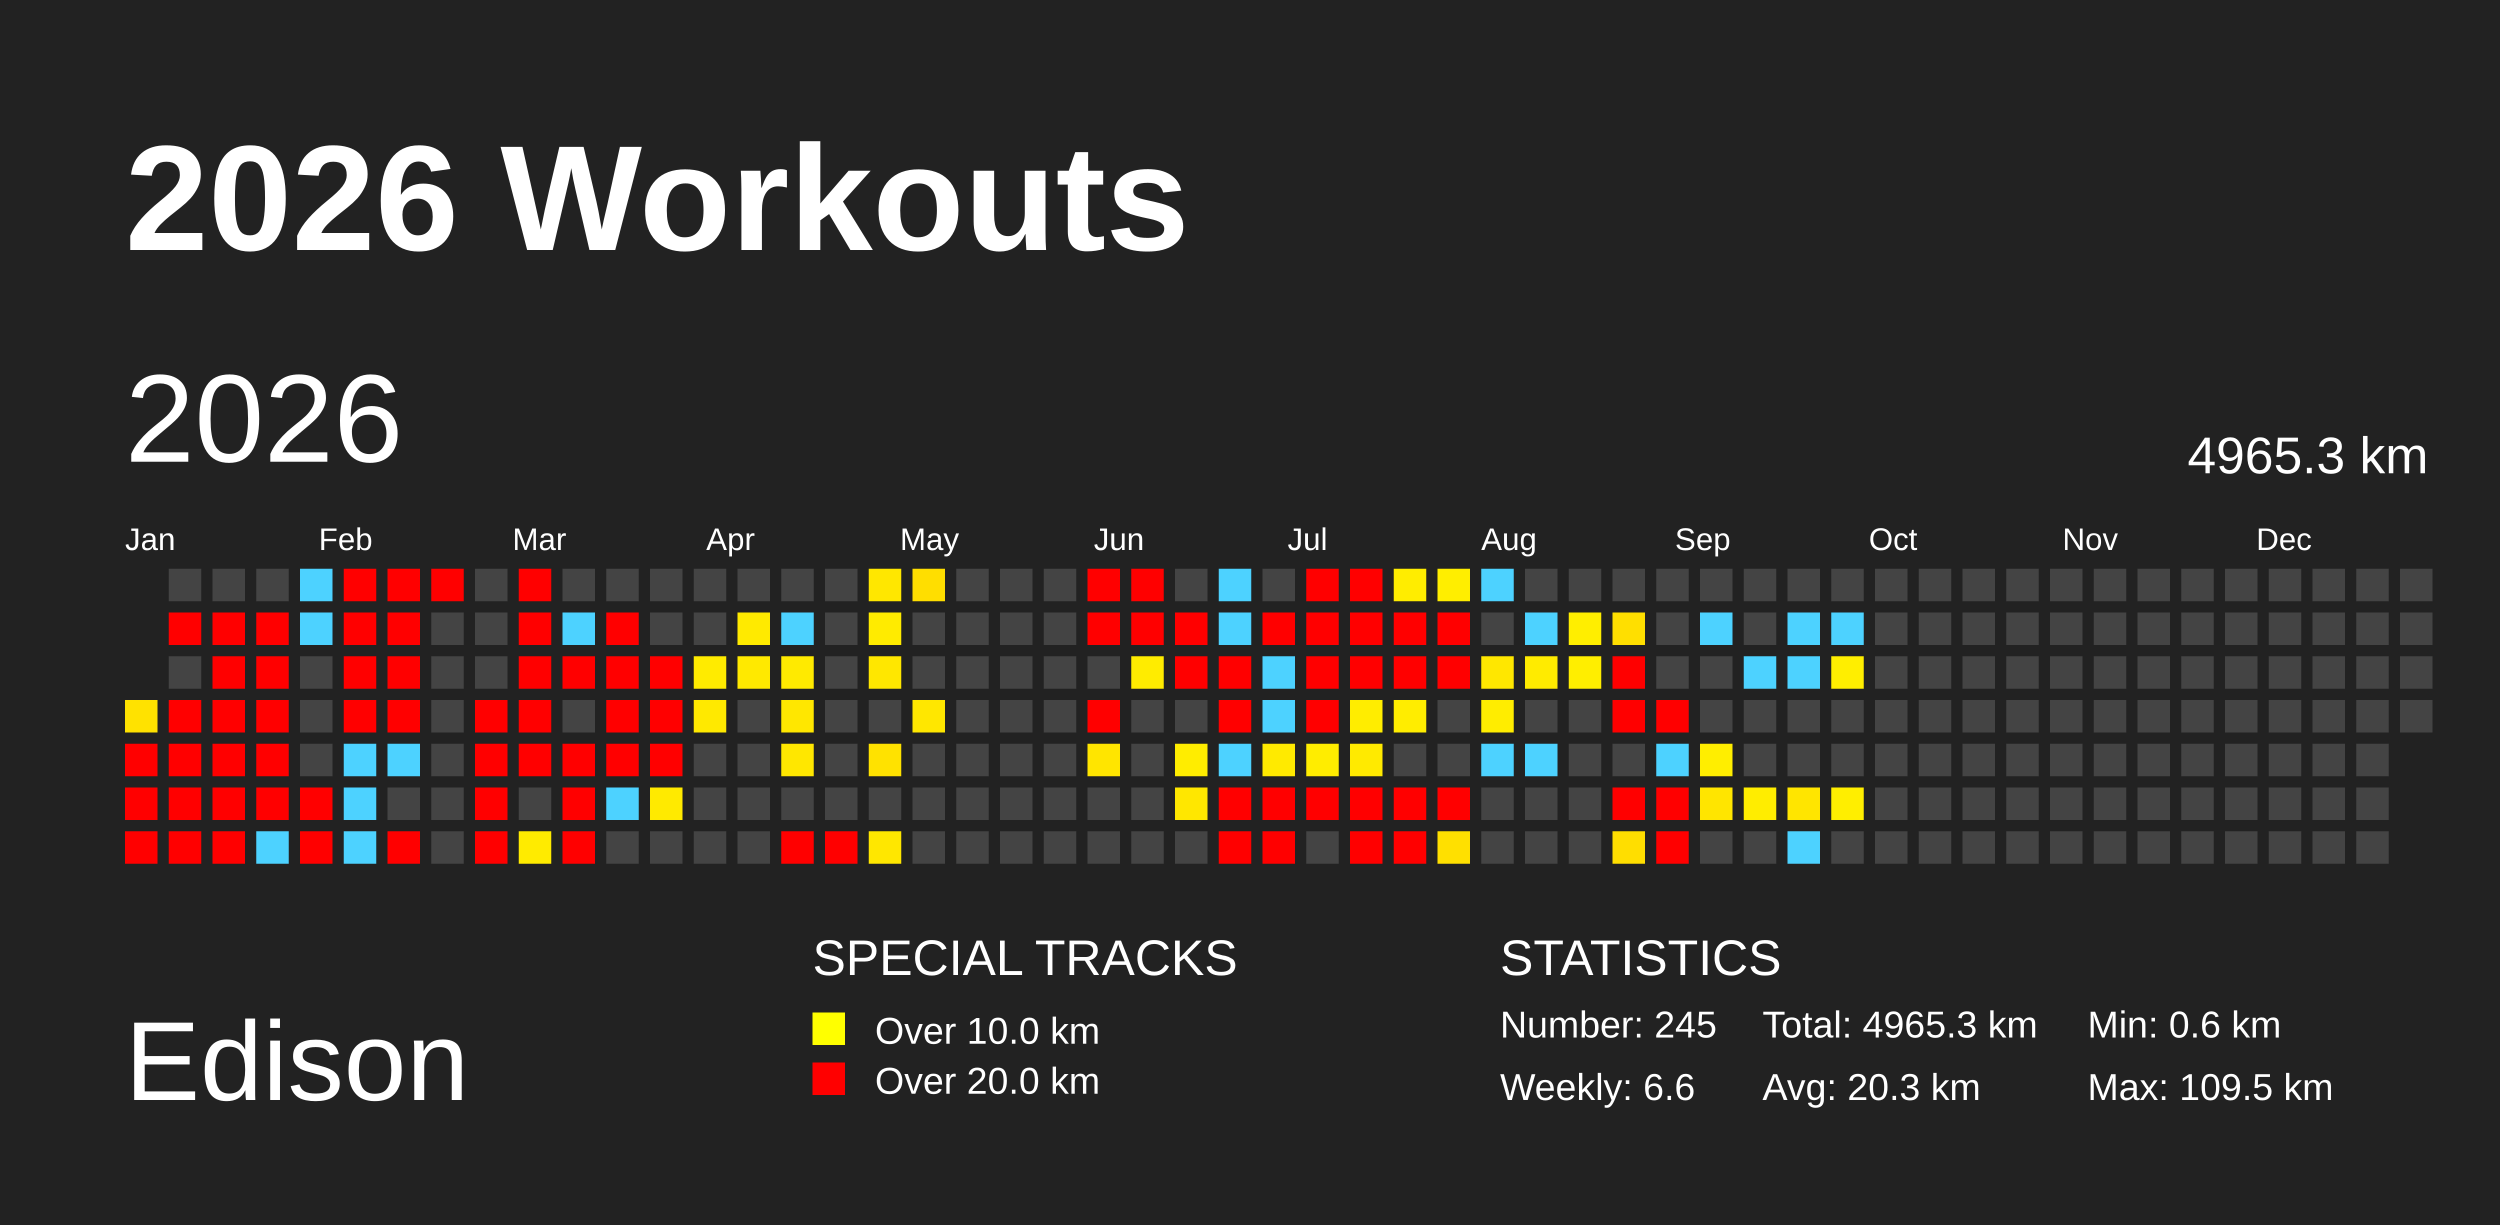
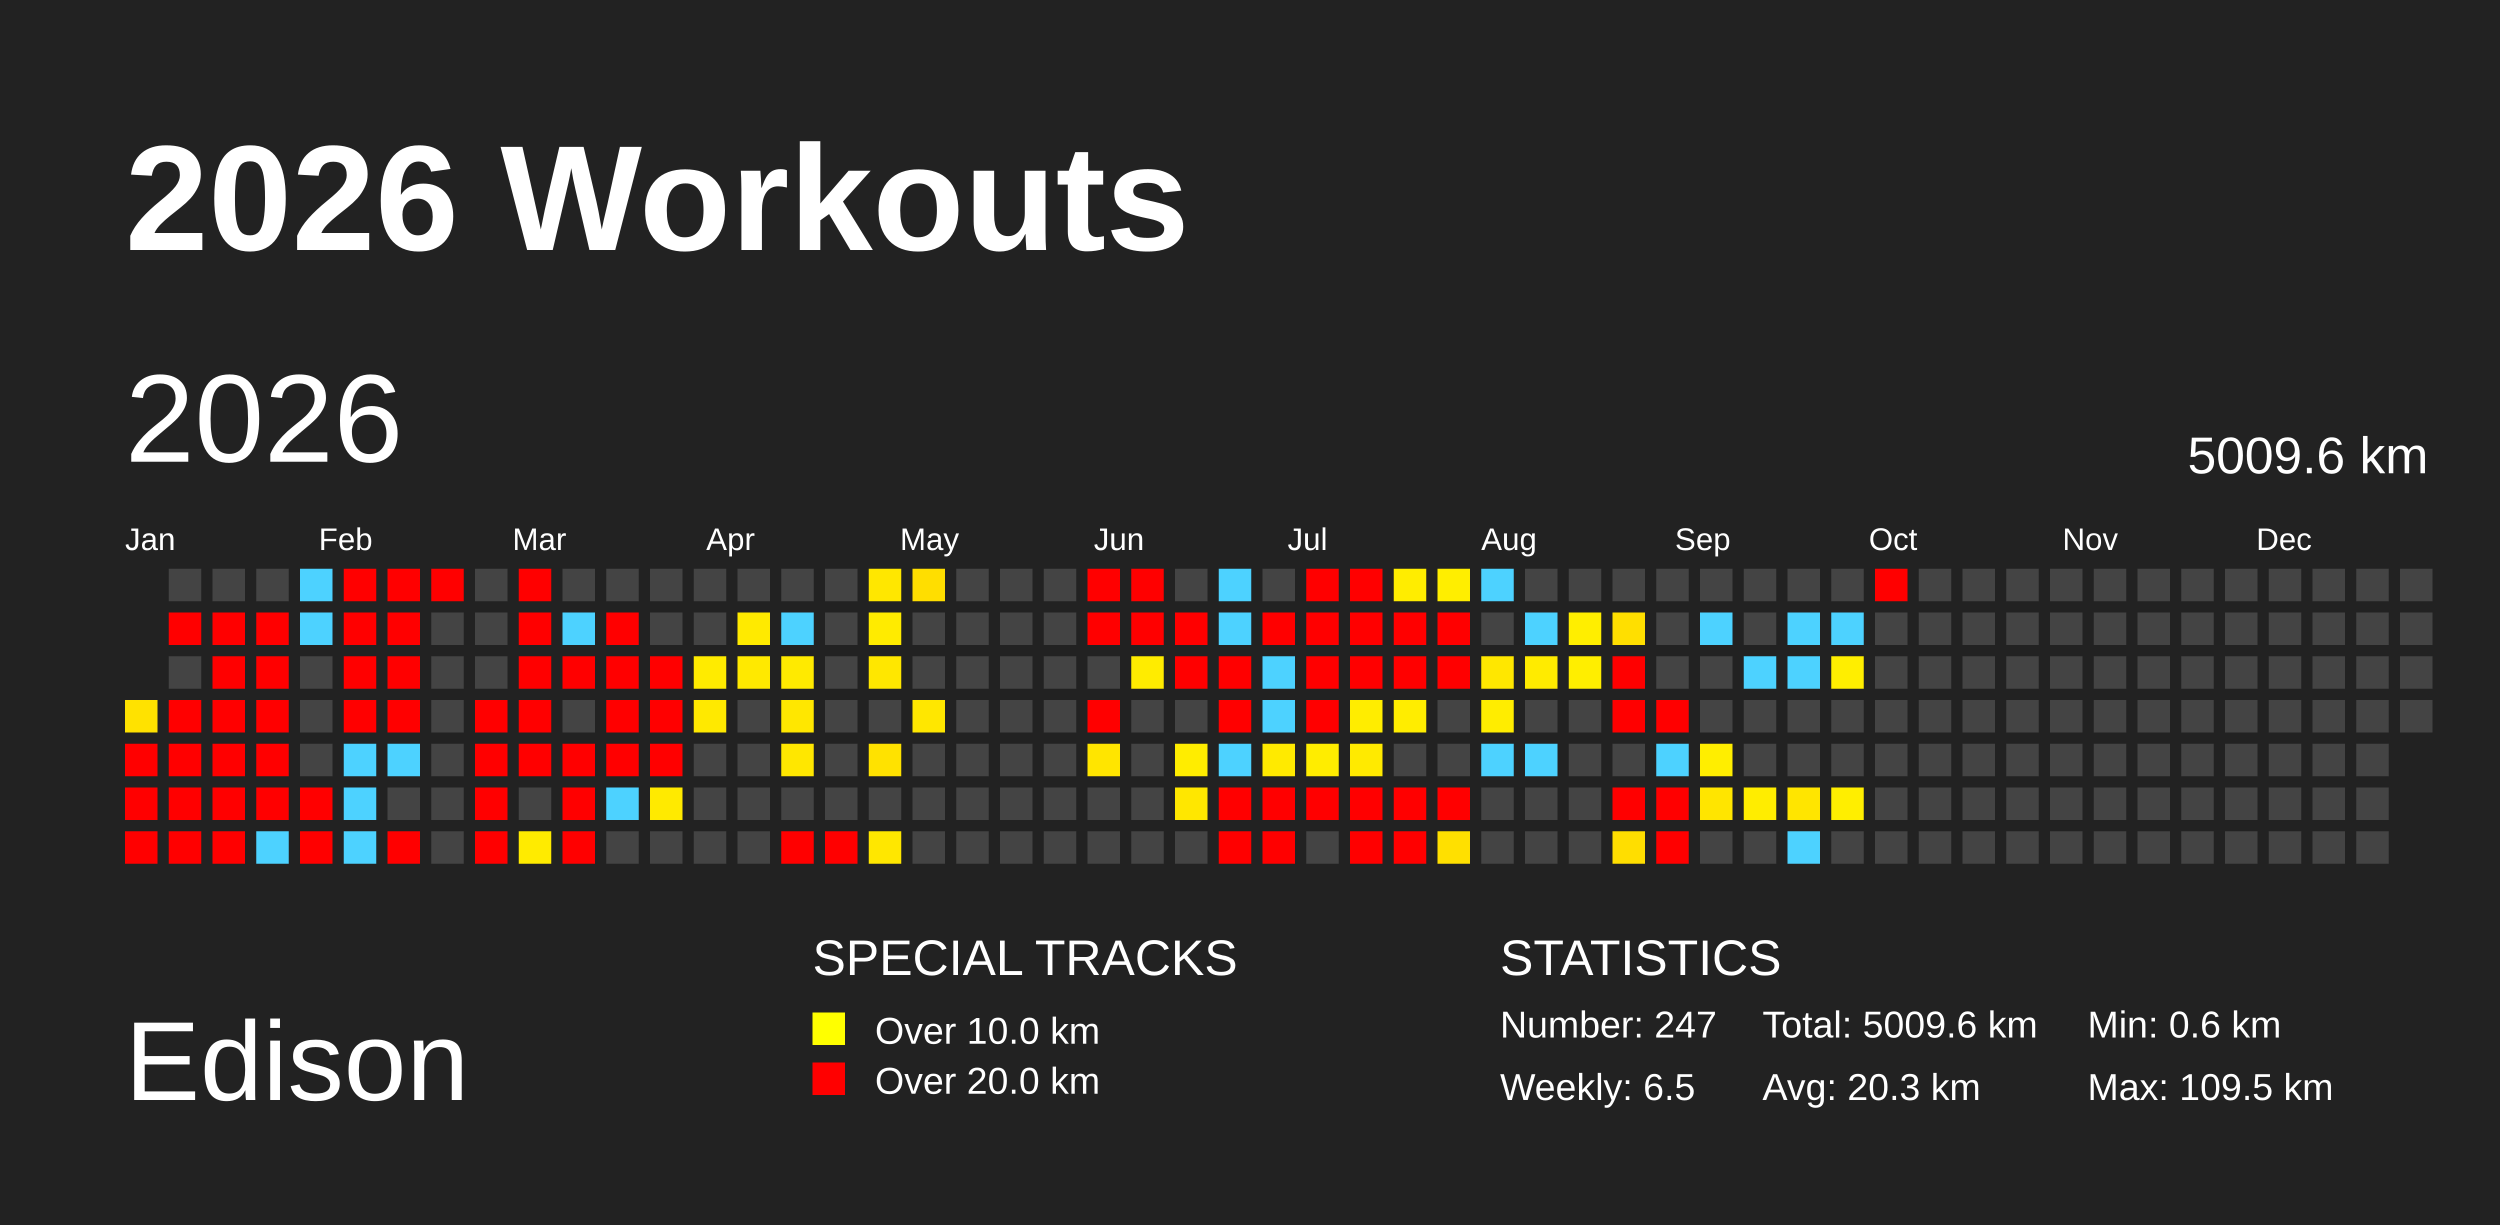
<svg xmlns="http://www.w3.org/2000/svg" baseProfile="full" height="98mm" version="1.1" viewBox="0,0,200,98" width="200mm">
  <defs />
  <rect fill="#222222" height="98" width="200" x="0" y="0" />
  <text fill="#FFFFFF" style="font-size:12px; font-family:Arial; font-weight:bold;" x="10" y="20">2026 Workouts</text>
  <text fill="#FFFFFF" style="font-size:9px; font-family:Arial" x="10" y="88">Edison</text>
  <text fill="#FFFFFF" style="font-size:4px; font-family:Arial" x="65" y="78">SPECIAL TRACKS</text>
  <rect fill="yellow" height="2.6" width="2.6" x="65" y="81" />
  <text fill="#FFFFFF" style="font-size:3px; font-family:Arial" x="70" y="83.5">Over 10.0 km</text>
  <rect fill="red" height="2.6" width="2.6" x="65" y="85" />
  <text fill="#FFFFFF" style="font-size:3px; font-family:Arial" x="70" y="87.5">Over 20.0 km</text>
  <text fill="#FFFFFF" style="font-size:4px; font-family:Arial" x="120" y="78">STATISTICS</text>
-   <text fill="#FFFFFF" style="font-size:3px; font-family:Arial" x="120" y="83">Number: 245</text>
-   <text fill="#FFFFFF" style="font-size:3px; font-family:Arial" x="120" y="88">Weekly: 6.6</text>
-   <text fill="#FFFFFF" style="font-size:3px; font-family:Arial" x="141" y="83">Total: 4965.3 km</text>
+   <text fill="#FFFFFF" style="font-size:3px; font-family:Arial" x="120" y="83">Number: 247</text>
+   <text fill="#FFFFFF" style="font-size:3px; font-family:Arial" x="120" y="88">Weekly: 6.5</text>
+   <text fill="#FFFFFF" style="font-size:3px; font-family:Arial" x="141" y="83">Total: 5009.6 km</text>
  <text fill="#FFFFFF" style="font-size:3px; font-family:Arial" x="141" y="88">Avg: 20.3 km</text>
  <text fill="#FFFFFF" style="font-size:3px; font-family:Arial" x="167" y="83">Min: 0.6 km</text>
  <text fill="#FFFFFF" style="font-size:3px; font-family:Arial" x="167" y="88">Max: 109.5 km</text>
  <text dominant-baseline="hanging" fill="#FFFFFF" style="font-size:10.0px; font-family:Arial;" x="10" y="30">2026</text>
-   <text dominant-baseline="hanging" fill="#FFFFFF" style="font-size:4.125px; font-family:Arial;" x="175" y="35">4965.3 km</text>
+   <text dominant-baseline="hanging" fill="#FFFFFF" style="font-size:4.125px; font-family:Arial;" x="175" y="35">5009.6 km</text>
  <text fill="#FFFFFF" style="font-size:2.5px; font-family:Arial" x="10.0" y="44">Jan</text>
  <text fill="#FFFFFF" style="font-size:2.5px; font-family:Arial" x="25.5" y="44">Feb</text>
  <text fill="#FFFFFF" style="font-size:2.5px; font-family:Arial" x="41.0" y="44">Mar</text>
  <text fill="#FFFFFF" style="font-size:2.5px; font-family:Arial" x="56.5" y="44">Apr</text>
  <text fill="#FFFFFF" style="font-size:2.5px; font-family:Arial" x="72.0" y="44">May</text>
  <text fill="#FFFFFF" style="font-size:2.5px; font-family:Arial" x="87.5" y="44">Jun</text>
  <text fill="#FFFFFF" style="font-size:2.5px; font-family:Arial" x="103.0" y="44">Jul</text>
  <text fill="#FFFFFF" style="font-size:2.5px; font-family:Arial" x="118.5" y="44">Aug</text>
  <text fill="#FFFFFF" style="font-size:2.5px; font-family:Arial" x="134.0" y="44">Sep</text>
  <text fill="#FFFFFF" style="font-size:2.5px; font-family:Arial" x="149.5" y="44">Oct</text>
  <text fill="#FFFFFF" style="font-size:2.5px; font-family:Arial" x="165.0" y="44">Nov</text>
  <text fill="#FFFFFF" style="font-size:2.5px; font-family:Arial" x="180.5" y="44">Dec</text>
  <rect fill="#ffe200" height="2.6" width="2.6" x="10.0" y="56.0" />
  <rect fill="red" height="2.6" width="2.6" x="10.0" y="59.5" />
  <rect fill="red" height="2.6" width="2.6" x="10.0" y="63.0" />
  <rect fill="red" height="2.6" width="2.6" x="10.0" y="66.5" />
  <rect fill="#444444" height="2.6" width="2.6" x="13.5" y="45.5" />
  <rect fill="red" height="2.6" width="2.6" x="13.5" y="49.0" />
  <rect fill="#444444" height="2.6" width="2.6" x="13.5" y="52.5" />
  <rect fill="red" height="2.6" width="2.6" x="13.5" y="56.0" />
  <rect fill="red" height="2.6" width="2.6" x="13.5" y="59.5" />
  <rect fill="red" height="2.6" width="2.6" x="13.5" y="63.0" />
  <rect fill="red" height="2.6" width="2.6" x="13.5" y="66.5" />
  <rect fill="#444444" height="2.6" width="2.6" x="17.0" y="45.5" />
  <rect fill="red" height="2.6" width="2.6" x="17.0" y="49.0" />
  <rect fill="red" height="2.6" width="2.6" x="17.0" y="52.5" />
  <rect fill="red" height="2.6" width="2.6" x="17.0" y="56.0" />
  <rect fill="red" height="2.6" width="2.6" x="17.0" y="59.5" />
  <rect fill="red" height="2.6" width="2.6" x="17.0" y="63.0" />
  <rect fill="red" height="2.6" width="2.6" x="17.0" y="66.5" />
  <rect fill="#444444" height="2.6" width="2.6" x="20.5" y="45.5" />
  <rect fill="red" height="2.6" width="2.6" x="20.5" y="49.0" />
  <rect fill="red" height="2.6" width="2.6" x="20.5" y="52.5" />
  <rect fill="red" height="2.6" width="2.6" x="20.5" y="56.0" />
  <rect fill="red" height="2.6" width="2.6" x="20.5" y="59.5" />
  <rect fill="red" height="2.6" width="2.6" x="20.5" y="63.0" />
  <rect fill="#4dd2ff" height="2.6" width="2.6" x="20.5" y="66.5" />
  <rect fill="#4dd2ff" height="2.6" width="2.6" x="24.0" y="45.5" />
  <rect fill="#4dd2ff" height="2.6" width="2.6" x="24.0" y="49.0" />
  <rect fill="#444444" height="2.6" width="2.6" x="24.0" y="52.5" />
  <rect fill="#444444" height="2.6" width="2.6" x="24.0" y="56.0" />
  <rect fill="#444444" height="2.6" width="2.6" x="24.0" y="59.5" />
  <rect fill="red" height="2.6" width="2.6" x="24.0" y="63.0" />
  <rect fill="red" height="2.6" width="2.6" x="24.0" y="66.5" />
  <rect fill="red" height="2.6" width="2.6" x="27.5" y="45.5" />
  <rect fill="red" height="2.6" width="2.6" x="27.5" y="49.0" />
  <rect fill="red" height="2.6" width="2.6" x="27.5" y="52.5" />
  <rect fill="red" height="2.6" width="2.6" x="27.5" y="56.0" />
  <rect fill="#4dd2ff" height="2.6" width="2.6" x="27.5" y="59.5" />
  <rect fill="#4dd2ff" height="2.6" width="2.6" x="27.5" y="63.0" />
  <rect fill="#4dd2ff" height="2.6" width="2.6" x="27.5" y="66.5" />
  <rect fill="red" height="2.6" width="2.6" x="31.0" y="45.5" />
  <rect fill="red" height="2.6" width="2.6" x="31.0" y="49.0" />
  <rect fill="red" height="2.6" width="2.6" x="31.0" y="52.5" />
  <rect fill="red" height="2.6" width="2.6" x="31.0" y="56.0" />
  <rect fill="#4dd2ff" height="2.6" width="2.6" x="31.0" y="59.5" />
  <rect fill="#444444" height="2.6" width="2.6" x="31.0" y="63.0" />
  <rect fill="red" height="2.6" width="2.6" x="31.0" y="66.5" />
  <rect fill="red" height="2.6" width="2.6" x="34.5" y="45.5" />
  <rect fill="#444444" height="2.6" width="2.6" x="34.5" y="49.0" />
  <rect fill="#444444" height="2.6" width="2.6" x="34.5" y="52.5" />
  <rect fill="#444444" height="2.6" width="2.6" x="34.5" y="56.0" />
  <rect fill="#444444" height="2.6" width="2.6" x="34.5" y="59.5" />
  <rect fill="#444444" height="2.6" width="2.6" x="34.5" y="63.0" />
  <rect fill="#444444" height="2.6" width="2.6" x="34.5" y="66.5" />
  <rect fill="#444444" height="2.6" width="2.6" x="38.0" y="45.5" />
  <rect fill="#444444" height="2.6" width="2.6" x="38.0" y="49.0" />
  <rect fill="#444444" height="2.6" width="2.6" x="38.0" y="52.5" />
  <rect fill="red" height="2.6" width="2.6" x="38.0" y="56.0" />
  <rect fill="red" height="2.6" width="2.6" x="38.0" y="59.5" />
  <rect fill="red" height="2.6" width="2.6" x="38.0" y="63.0" />
  <rect fill="red" height="2.6" width="2.6" x="38.0" y="66.5" />
  <rect fill="red" height="2.6" width="2.6" x="41.5" y="45.5" />
  <rect fill="red" height="2.6" width="2.6" x="41.5" y="49.0" />
  <rect fill="red" height="2.6" width="2.6" x="41.5" y="52.5" />
  <rect fill="red" height="2.6" width="2.6" x="41.5" y="56.0" />
  <rect fill="red" height="2.6" width="2.6" x="41.5" y="59.5" />
  <rect fill="#444444" height="2.6" width="2.6" x="41.5" y="63.0" />
  <rect fill="#ffeb00" height="2.6" width="2.6" x="41.5" y="66.5" />
  <rect fill="#444444" height="2.6" width="2.6" x="45.0" y="45.5" />
  <rect fill="#4dd2ff" height="2.6" width="2.6" x="45.0" y="49.0" />
  <rect fill="red" height="2.6" width="2.6" x="45.0" y="52.5" />
  <rect fill="#444444" height="2.6" width="2.6" x="45.0" y="56.0" />
  <rect fill="red" height="2.6" width="2.6" x="45.0" y="59.5" />
  <rect fill="red" height="2.6" width="2.6" x="45.0" y="63.0" />
  <rect fill="red" height="2.6" width="2.6" x="45.0" y="66.5" />
  <rect fill="#444444" height="2.6" width="2.6" x="48.5" y="45.5" />
  <rect fill="red" height="2.6" width="2.6" x="48.5" y="49.0" />
  <rect fill="red" height="2.6" width="2.6" x="48.5" y="52.5" />
  <rect fill="red" height="2.6" width="2.6" x="48.5" y="56.0" />
  <rect fill="red" height="2.6" width="2.6" x="48.5" y="59.5" />
  <rect fill="#4dd2ff" height="2.6" width="2.6" x="48.5" y="63.0" />
  <rect fill="#444444" height="2.6" width="2.6" x="48.5" y="66.5" />
  <rect fill="#444444" height="2.6" width="2.6" x="52.0" y="45.5" />
  <rect fill="#444444" height="2.6" width="2.6" x="52.0" y="49.0" />
  <rect fill="red" height="2.6" width="2.6" x="52.0" y="52.5" />
  <rect fill="red" height="2.6" width="2.6" x="52.0" y="56.0" />
  <rect fill="red" height="2.6" width="2.6" x="52.0" y="59.5" />
  <rect fill="#ffea00" height="2.6" width="2.6" x="52.0" y="63.0" />
  <rect fill="#444444" height="2.6" width="2.6" x="52.0" y="66.5" />
  <rect fill="#444444" height="2.6" width="2.6" x="55.5" y="45.5" />
  <rect fill="#444444" height="2.6" width="2.6" x="55.5" y="49.0" />
  <rect fill="#ffeb00" height="2.6" width="2.6" x="55.5" y="52.5" />
  <rect fill="#ffe900" height="2.6" width="2.6" x="55.5" y="56.0" />
  <rect fill="#444444" height="2.6" width="2.6" x="55.5" y="59.5" />
  <rect fill="#444444" height="2.6" width="2.6" x="55.5" y="63.0" />
  <rect fill="#444444" height="2.6" width="2.6" x="55.5" y="66.5" />
  <rect fill="#444444" height="2.6" width="2.6" x="59.0" y="45.5" />
  <rect fill="#ffea00" height="2.6" width="2.6" x="59.0" y="49.0" />
  <rect fill="#ffe900" height="2.6" width="2.6" x="59.0" y="52.5" />
  <rect fill="#444444" height="2.6" width="2.6" x="59.0" y="56.0" />
  <rect fill="#444444" height="2.6" width="2.6" x="59.0" y="59.5" />
  <rect fill="#444444" height="2.6" width="2.6" x="59.0" y="63.0" />
  <rect fill="#444444" height="2.6" width="2.6" x="59.0" y="66.5" />
  <rect fill="#444444" height="2.6" width="2.6" x="62.5" y="45.5" />
  <rect fill="#4dd2ff" height="2.6" width="2.6" x="62.5" y="49.0" />
  <rect fill="#ffea00" height="2.6" width="2.6" x="62.5" y="52.5" />
  <rect fill="#ffe700" height="2.6" width="2.6" x="62.5" y="56.0" />
  <rect fill="#ffe700" height="2.6" width="2.6" x="62.5" y="59.5" />
  <rect fill="#444444" height="2.6" width="2.6" x="62.5" y="63.0" />
  <rect fill="red" height="2.6" width="2.6" x="62.5" y="66.5" />
  <rect fill="#444444" height="2.6" width="2.6" x="66.0" y="45.5" />
  <rect fill="#444444" height="2.6" width="2.6" x="66.0" y="49.0" />
  <rect fill="#444444" height="2.6" width="2.6" x="66.0" y="52.5" />
  <rect fill="#444444" height="2.6" width="2.6" x="66.0" y="56.0" />
  <rect fill="#444444" height="2.6" width="2.6" x="66.0" y="59.5" />
  <rect fill="#444444" height="2.6" width="2.6" x="66.0" y="63.0" />
  <rect fill="red" height="2.6" width="2.6" x="66.0" y="66.5" />
  <rect fill="#ffe700" height="2.6" width="2.6" x="69.5" y="45.5" />
  <rect fill="#ffeb00" height="2.6" width="2.6" x="69.5" y="49.0" />
  <rect fill="#ffe700" height="2.6" width="2.6" x="69.5" y="52.5" />
  <rect fill="#444444" height="2.6" width="2.6" x="69.5" y="56.0" />
  <rect fill="#ffe200" height="2.6" width="2.6" x="69.5" y="59.5" />
  <rect fill="#444444" height="2.6" width="2.6" x="69.5" y="63.0" />
  <rect fill="#ffe700" height="2.6" width="2.6" x="69.5" y="66.5" />
  <rect fill="#ffde00" height="2.6" width="2.6" x="73.0" y="45.5" />
  <rect fill="#444444" height="2.6" width="2.6" x="73.0" y="49.0" />
  <rect fill="#444444" height="2.6" width="2.6" x="73.0" y="52.5" />
  <rect fill="#ffe700" height="2.6" width="2.6" x="73.0" y="56.0" />
  <rect fill="#444444" height="2.6" width="2.6" x="73.0" y="59.5" />
  <rect fill="#444444" height="2.6" width="2.6" x="73.0" y="63.0" />
  <rect fill="#444444" height="2.6" width="2.6" x="73.0" y="66.5" />
  <rect fill="#444444" height="2.6" width="2.6" x="76.5" y="45.5" />
  <rect fill="#444444" height="2.6" width="2.6" x="76.5" y="49.0" />
  <rect fill="#444444" height="2.6" width="2.6" x="76.5" y="52.5" />
  <rect fill="#444444" height="2.6" width="2.6" x="76.5" y="56.0" />
  <rect fill="#444444" height="2.6" width="2.6" x="76.5" y="59.5" />
  <rect fill="#444444" height="2.6" width="2.6" x="76.5" y="63.0" />
  <rect fill="#444444" height="2.6" width="2.6" x="76.5" y="66.5" />
  <rect fill="#444444" height="2.6" width="2.6" x="80.0" y="45.5" />
  <rect fill="#444444" height="2.6" width="2.6" x="80.0" y="49.0" />
  <rect fill="#444444" height="2.6" width="2.6" x="80.0" y="52.5" />
  <rect fill="#444444" height="2.6" width="2.6" x="80.0" y="56.0" />
  <rect fill="#444444" height="2.6" width="2.6" x="80.0" y="59.5" />
  <rect fill="#444444" height="2.6" width="2.6" x="80.0" y="63.0" />
  <rect fill="#444444" height="2.6" width="2.6" x="80.0" y="66.5" />
  <rect fill="#444444" height="2.6" width="2.6" x="83.5" y="45.5" />
  <rect fill="#444444" height="2.6" width="2.6" x="83.5" y="49.0" />
  <rect fill="#444444" height="2.6" width="2.6" x="83.5" y="52.5" />
  <rect fill="#444444" height="2.6" width="2.6" x="83.5" y="56.0" />
  <rect fill="#444444" height="2.6" width="2.6" x="83.5" y="59.5" />
  <rect fill="#444444" height="2.6" width="2.6" x="83.5" y="63.0" />
  <rect fill="#444444" height="2.6" width="2.6" x="83.5" y="66.5" />
  <rect fill="red" height="2.6" width="2.6" x="87.0" y="45.5" />
  <rect fill="red" height="2.6" width="2.6" x="87.0" y="49.0" />
  <rect fill="#444444" height="2.6" width="2.6" x="87.0" y="52.5" />
  <rect fill="red" height="2.6" width="2.6" x="87.0" y="56.0" />
  <rect fill="#ffe500" height="2.6" width="2.6" x="87.0" y="59.5" />
  <rect fill="#444444" height="2.6" width="2.6" x="87.0" y="63.0" />
  <rect fill="#444444" height="2.6" width="2.6" x="87.0" y="66.5" />
  <rect fill="red" height="2.6" width="2.6" x="90.5" y="45.5" />
  <rect fill="red" height="2.6" width="2.6" x="90.5" y="49.0" />
  <rect fill="#ffec00" height="2.6" width="2.6" x="90.5" y="52.5" />
  <rect fill="#444444" height="2.6" width="2.6" x="90.5" y="56.0" />
  <rect fill="#444444" height="2.6" width="2.6" x="90.5" y="59.5" />
  <rect fill="#444444" height="2.6" width="2.6" x="90.5" y="63.0" />
  <rect fill="#444444" height="2.6" width="2.6" x="90.5" y="66.5" />
  <rect fill="#444444" height="2.6" width="2.6" x="94.0" y="45.5" />
  <rect fill="red" height="2.6" width="2.6" x="94.0" y="49.0" />
  <rect fill="red" height="2.6" width="2.6" x="94.0" y="52.5" />
  <rect fill="#444444" height="2.6" width="2.6" x="94.0" y="56.0" />
  <rect fill="#ffed00" height="2.6" width="2.6" x="94.0" y="59.5" />
  <rect fill="#ffe700" height="2.6" width="2.6" x="94.0" y="63.0" />
  <rect fill="#444444" height="2.6" width="2.6" x="94.0" y="66.5" />
  <rect fill="#4dd2ff" height="2.6" width="2.6" x="97.5" y="45.5" />
  <rect fill="#4dd2ff" height="2.6" width="2.6" x="97.5" y="49.0" />
  <rect fill="red" height="2.6" width="2.6" x="97.5" y="52.5" />
  <rect fill="red" height="2.6" width="2.6" x="97.5" y="56.0" />
  <rect fill="#4dd2ff" height="2.6" width="2.6" x="97.5" y="59.5" />
  <rect fill="red" height="2.6" width="2.6" x="97.5" y="63.0" />
  <rect fill="red" height="2.6" width="2.6" x="97.5" y="66.5" />
  <rect fill="#444444" height="2.6" width="2.6" x="101.0" y="45.5" />
  <rect fill="red" height="2.6" width="2.6" x="101.0" y="49.0" />
  <rect fill="#4dd2ff" height="2.6" width="2.6" x="101.0" y="52.5" />
  <rect fill="#4dd2ff" height="2.6" width="2.6" x="101.0" y="56.0" />
  <rect fill="#ffea00" height="2.6" width="2.6" x="101.0" y="59.5" />
  <rect fill="red" height="2.6" width="2.6" x="101.0" y="63.0" />
  <rect fill="red" height="2.6" width="2.6" x="101.0" y="66.5" />
  <rect fill="red" height="2.6" width="2.6" x="104.5" y="45.5" />
  <rect fill="red" height="2.6" width="2.6" x="104.5" y="49.0" />
  <rect fill="red" height="2.6" width="2.6" x="104.5" y="52.5" />
  <rect fill="red" height="2.6" width="2.6" x="104.5" y="56.0" />
  <rect fill="#ffed00" height="2.6" width="2.6" x="104.5" y="59.5" />
  <rect fill="red" height="2.6" width="2.6" x="104.5" y="63.0" />
  <rect fill="#444444" height="2.6" width="2.6" x="104.5" y="66.5" />
  <rect fill="red" height="2.6" width="2.6" x="108.0" y="45.5" />
  <rect fill="red" height="2.6" width="2.6" x="108.0" y="49.0" />
  <rect fill="red" height="2.6" width="2.6" x="108.0" y="52.5" />
  <rect fill="#ffed00" height="2.6" width="2.6" x="108.0" y="56.0" />
  <rect fill="#ffea00" height="2.6" width="2.6" x="108.0" y="59.5" />
  <rect fill="red" height="2.6" width="2.6" x="108.0" y="63.0" />
  <rect fill="red" height="2.6" width="2.6" x="108.0" y="66.5" />
  <rect fill="#ffed00" height="2.6" width="2.6" x="111.5" y="45.5" />
  <rect fill="red" height="2.6" width="2.6" x="111.5" y="49.0" />
  <rect fill="red" height="2.6" width="2.6" x="111.5" y="52.5" />
  <rect fill="#ffed00" height="2.6" width="2.6" x="111.5" y="56.0" />
  <rect fill="#444444" height="2.6" width="2.6" x="111.5" y="59.5" />
  <rect fill="red" height="2.6" width="2.6" x="111.5" y="63.0" />
  <rect fill="red" height="2.6" width="2.6" x="111.5" y="66.5" />
  <rect fill="#ffee00" height="2.6" width="2.6" x="115.0" y="45.5" />
  <rect fill="red" height="2.6" width="2.6" x="115.0" y="49.0" />
  <rect fill="red" height="2.6" width="2.6" x="115.0" y="52.5" />
  <rect fill="#444444" height="2.6" width="2.6" x="115.0" y="56.0" />
  <rect fill="#444444" height="2.6" width="2.6" x="115.0" y="59.5" />
  <rect fill="red" height="2.6" width="2.6" x="115.0" y="63.0" />
  <rect fill="#ffe000" height="2.6" width="2.6" x="115.0" y="66.5" />
  <rect fill="#4dd2ff" height="2.6" width="2.6" x="118.5" y="45.5" />
  <rect fill="#444444" height="2.6" width="2.6" x="118.5" y="49.0" />
  <rect fill="#ffe700" height="2.6" width="2.6" x="118.5" y="52.5" />
  <rect fill="#ffed00" height="2.6" width="2.6" x="118.5" y="56.0" />
  <rect fill="#4dd2ff" height="2.6" width="2.6" x="118.5" y="59.5" />
  <rect fill="#444444" height="2.6" width="2.6" x="118.5" y="63.0" />
  <rect fill="#444444" height="2.6" width="2.6" x="118.5" y="66.5" />
  <rect fill="#444444" height="2.6" width="2.6" x="122.0" y="45.5" />
  <rect fill="#4dd2ff" height="2.6" width="2.6" x="122.0" y="49.0" />
  <rect fill="#ffeb00" height="2.6" width="2.6" x="122.0" y="52.5" />
  <rect fill="#444444" height="2.6" width="2.6" x="122.0" y="56.0" />
  <rect fill="#4dd2ff" height="2.6" width="2.6" x="122.0" y="59.5" />
  <rect fill="#444444" height="2.6" width="2.6" x="122.0" y="63.0" />
  <rect fill="#444444" height="2.6" width="2.6" x="122.0" y="66.5" />
  <rect fill="#444444" height="2.6" width="2.6" x="125.5" y="45.5" />
  <rect fill="#ffee00" height="2.6" width="2.6" x="125.5" y="49.0" />
  <rect fill="#ffee00" height="2.6" width="2.6" x="125.5" y="52.5" />
  <rect fill="#444444" height="2.6" width="2.6" x="125.5" y="56.0" />
  <rect fill="#444444" height="2.6" width="2.6" x="125.5" y="59.5" />
  <rect fill="#444444" height="2.6" width="2.6" x="125.5" y="63.0" />
  <rect fill="#444444" height="2.6" width="2.6" x="125.5" y="66.5" />
  <rect fill="#444444" height="2.6" width="2.6" x="129.0" y="45.5" />
  <rect fill="#ffdf00" height="2.6" width="2.6" x="129.0" y="49.0" />
  <rect fill="red" height="2.6" width="2.6" x="129.0" y="52.5" />
  <rect fill="red" height="2.6" width="2.6" x="129.0" y="56.0" />
  <rect fill="#444444" height="2.6" width="2.6" x="129.0" y="59.5" />
  <rect fill="red" height="2.6" width="2.6" x="129.0" y="63.0" />
  <rect fill="#ffde00" height="2.6" width="2.6" x="129.0" y="66.5" />
  <rect fill="#444444" height="2.6" width="2.6" x="132.5" y="45.5" />
  <rect fill="#444444" height="2.6" width="2.6" x="132.5" y="49.0" />
  <rect fill="#444444" height="2.6" width="2.6" x="132.5" y="52.5" />
  <rect fill="red" height="2.6" width="2.6" x="132.5" y="56.0" />
  <rect fill="#4dd2ff" height="2.6" width="2.6" x="132.5" y="59.5" />
  <rect fill="red" height="2.6" width="2.6" x="132.5" y="63.0" />
  <rect fill="red" height="2.6" width="2.6" x="132.5" y="66.5" />
  <rect fill="#444444" height="2.6" width="2.6" x="136.0" y="45.5" />
  <rect fill="#4dd2ff" height="2.6" width="2.6" x="136.0" y="49.0" />
  <rect fill="#444444" height="2.6" width="2.6" x="136.0" y="52.5" />
  <rect fill="#444444" height="2.6" width="2.6" x="136.0" y="56.0" />
  <rect fill="#ffee00" height="2.6" width="2.6" x="136.0" y="59.5" />
  <rect fill="#ffe500" height="2.6" width="2.6" x="136.0" y="63.0" />
  <rect fill="#444444" height="2.6" width="2.6" x="136.0" y="66.5" />
  <rect fill="#444444" height="2.6" width="2.6" x="139.5" y="45.5" />
  <rect fill="#444444" height="2.6" width="2.6" x="139.5" y="49.0" />
  <rect fill="#4dd2ff" height="2.6" width="2.6" x="139.5" y="52.5" />
  <rect fill="#444444" height="2.6" width="2.6" x="139.5" y="56.0" />
  <rect fill="#444444" height="2.6" width="2.6" x="139.5" y="59.5" />
  <rect fill="#ffed00" height="2.6" width="2.6" x="139.5" y="63.0" />
  <rect fill="#444444" height="2.6" width="2.6" x="139.5" y="66.5" />
  <rect fill="#444444" height="2.6" width="2.6" x="143.0" y="45.5" />
  <rect fill="#4dd2ff" height="2.6" width="2.6" x="143.0" y="49.0" />
  <rect fill="#4dd2ff" height="2.6" width="2.6" x="143.0" y="52.5" />
  <rect fill="#444444" height="2.6" width="2.6" x="143.0" y="56.0" />
  <rect fill="#444444" height="2.6" width="2.6" x="143.0" y="59.5" />
  <rect fill="#ffe500" height="2.6" width="2.6" x="143.0" y="63.0" />
  <rect fill="#4dd2ff" height="2.6" width="2.6" x="143.0" y="66.5" />
  <rect fill="#444444" height="2.6" width="2.6" x="146.5" y="45.5" />
  <rect fill="#4dd2ff" height="2.6" width="2.6" x="146.5" y="49.0" />
  <rect fill="#ffee00" height="2.6" width="2.6" x="146.5" y="52.5" />
  <rect fill="#444444" height="2.6" width="2.6" x="146.5" y="56.0" />
  <rect fill="#444444" height="2.6" width="2.6" x="146.5" y="59.5" />
  <rect fill="#ffee00" height="2.6" width="2.6" x="146.5" y="63.0" />
  <rect fill="#444444" height="2.6" width="2.6" x="146.5" y="66.5" />
-   <rect fill="#444444" height="2.6" width="2.6" x="150.0" y="45.5" />
+   <rect fill="red" height="2.6" width="2.6" x="150.0" y="45.5" />
  <rect fill="#444444" height="2.6" width="2.6" x="150.0" y="49.0" />
  <rect fill="#444444" height="2.6" width="2.6" x="150.0" y="52.5" />
  <rect fill="#444444" height="2.6" width="2.6" x="150.0" y="56.0" />
  <rect fill="#444444" height="2.6" width="2.6" x="150.0" y="59.5" />
  <rect fill="#444444" height="2.6" width="2.6" x="150.0" y="63.0" />
  <rect fill="#444444" height="2.6" width="2.6" x="150.0" y="66.5" />
  <rect fill="#444444" height="2.6" width="2.6" x="153.5" y="45.5" />
  <rect fill="#444444" height="2.6" width="2.6" x="153.5" y="49.0" />
  <rect fill="#444444" height="2.6" width="2.6" x="153.5" y="52.5" />
  <rect fill="#444444" height="2.6" width="2.6" x="153.5" y="56.0" />
  <rect fill="#444444" height="2.6" width="2.6" x="153.5" y="59.5" />
  <rect fill="#444444" height="2.6" width="2.6" x="153.5" y="63.0" />
  <rect fill="#444444" height="2.6" width="2.6" x="153.5" y="66.5" />
  <rect fill="#444444" height="2.6" width="2.6" x="157.0" y="45.5" />
  <rect fill="#444444" height="2.6" width="2.6" x="157.0" y="49.0" />
  <rect fill="#444444" height="2.6" width="2.6" x="157.0" y="52.5" />
  <rect fill="#444444" height="2.6" width="2.6" x="157.0" y="56.0" />
  <rect fill="#444444" height="2.6" width="2.6" x="157.0" y="59.5" />
  <rect fill="#444444" height="2.6" width="2.6" x="157.0" y="63.0" />
  <rect fill="#444444" height="2.6" width="2.6" x="157.0" y="66.5" />
  <rect fill="#444444" height="2.6" width="2.6" x="160.5" y="45.5" />
  <rect fill="#444444" height="2.6" width="2.6" x="160.5" y="49.0" />
  <rect fill="#444444" height="2.6" width="2.6" x="160.5" y="52.5" />
  <rect fill="#444444" height="2.6" width="2.6" x="160.5" y="56.0" />
  <rect fill="#444444" height="2.6" width="2.6" x="160.5" y="59.5" />
  <rect fill="#444444" height="2.6" width="2.6" x="160.5" y="63.0" />
  <rect fill="#444444" height="2.6" width="2.6" x="160.5" y="66.5" />
  <rect fill="#444444" height="2.6" width="2.6" x="164.0" y="45.5" />
  <rect fill="#444444" height="2.6" width="2.6" x="164.0" y="49.0" />
  <rect fill="#444444" height="2.6" width="2.6" x="164.0" y="52.5" />
  <rect fill="#444444" height="2.6" width="2.6" x="164.0" y="56.0" />
  <rect fill="#444444" height="2.6" width="2.6" x="164.0" y="59.5" />
  <rect fill="#444444" height="2.6" width="2.6" x="164.0" y="63.0" />
  <rect fill="#444444" height="2.6" width="2.6" x="164.0" y="66.5" />
  <rect fill="#444444" height="2.6" width="2.6" x="167.5" y="45.5" />
  <rect fill="#444444" height="2.6" width="2.6" x="167.5" y="49.0" />
  <rect fill="#444444" height="2.6" width="2.6" x="167.5" y="52.5" />
  <rect fill="#444444" height="2.6" width="2.6" x="167.5" y="56.0" />
  <rect fill="#444444" height="2.6" width="2.6" x="167.5" y="59.5" />
  <rect fill="#444444" height="2.6" width="2.6" x="167.5" y="63.0" />
  <rect fill="#444444" height="2.6" width="2.6" x="167.5" y="66.5" />
  <rect fill="#444444" height="2.6" width="2.6" x="171.0" y="45.5" />
  <rect fill="#444444" height="2.6" width="2.6" x="171.0" y="49.0" />
  <rect fill="#444444" height="2.6" width="2.6" x="171.0" y="52.5" />
  <rect fill="#444444" height="2.6" width="2.6" x="171.0" y="56.0" />
  <rect fill="#444444" height="2.6" width="2.6" x="171.0" y="59.5" />
  <rect fill="#444444" height="2.6" width="2.6" x="171.0" y="63.0" />
  <rect fill="#444444" height="2.6" width="2.6" x="171.0" y="66.5" />
  <rect fill="#444444" height="2.6" width="2.6" x="174.5" y="45.5" />
  <rect fill="#444444" height="2.6" width="2.6" x="174.5" y="49.0" />
  <rect fill="#444444" height="2.6" width="2.6" x="174.5" y="52.5" />
  <rect fill="#444444" height="2.6" width="2.6" x="174.5" y="56.0" />
  <rect fill="#444444" height="2.6" width="2.6" x="174.5" y="59.5" />
  <rect fill="#444444" height="2.6" width="2.6" x="174.5" y="63.0" />
  <rect fill="#444444" height="2.6" width="2.6" x="174.5" y="66.5" />
  <rect fill="#444444" height="2.6" width="2.6" x="178.0" y="45.5" />
  <rect fill="#444444" height="2.6" width="2.6" x="178.0" y="49.0" />
  <rect fill="#444444" height="2.6" width="2.6" x="178.0" y="52.5" />
  <rect fill="#444444" height="2.6" width="2.6" x="178.0" y="56.0" />
  <rect fill="#444444" height="2.6" width="2.6" x="178.0" y="59.5" />
  <rect fill="#444444" height="2.6" width="2.6" x="178.0" y="63.0" />
  <rect fill="#444444" height="2.6" width="2.6" x="178.0" y="66.5" />
  <rect fill="#444444" height="2.6" width="2.6" x="181.5" y="45.5" />
  <rect fill="#444444" height="2.6" width="2.6" x="181.5" y="49.0" />
  <rect fill="#444444" height="2.6" width="2.6" x="181.5" y="52.5" />
  <rect fill="#444444" height="2.6" width="2.6" x="181.5" y="56.0" />
  <rect fill="#444444" height="2.6" width="2.6" x="181.5" y="59.5" />
  <rect fill="#444444" height="2.6" width="2.6" x="181.5" y="63.0" />
  <rect fill="#444444" height="2.6" width="2.6" x="181.5" y="66.5" />
  <rect fill="#444444" height="2.6" width="2.6" x="185.0" y="45.5" />
  <rect fill="#444444" height="2.6" width="2.6" x="185.0" y="49.0" />
  <rect fill="#444444" height="2.6" width="2.6" x="185.0" y="52.5" />
  <rect fill="#444444" height="2.6" width="2.6" x="185.0" y="56.0" />
  <rect fill="#444444" height="2.6" width="2.6" x="185.0" y="59.5" />
  <rect fill="#444444" height="2.6" width="2.6" x="185.0" y="63.0" />
  <rect fill="#444444" height="2.6" width="2.6" x="185.0" y="66.5" />
  <rect fill="#444444" height="2.6" width="2.6" x="188.5" y="45.5" />
  <rect fill="#444444" height="2.6" width="2.6" x="188.5" y="49.0" />
  <rect fill="#444444" height="2.6" width="2.6" x="188.5" y="52.5" />
  <rect fill="#444444" height="2.6" width="2.6" x="188.5" y="56.0" />
  <rect fill="#444444" height="2.6" width="2.6" x="188.5" y="59.5" />
  <rect fill="#444444" height="2.6" width="2.6" x="188.5" y="63.0" />
  <rect fill="#444444" height="2.6" width="2.6" x="188.5" y="66.5" />
  <rect fill="#444444" height="2.6" width="2.6" x="192.0" y="45.5" />
  <rect fill="#444444" height="2.6" width="2.6" x="192.0" y="49.0" />
  <rect fill="#444444" height="2.6" width="2.6" x="192.0" y="52.5" />
  <rect fill="#444444" height="2.6" width="2.6" x="192.0" y="56.0" />
</svg>
